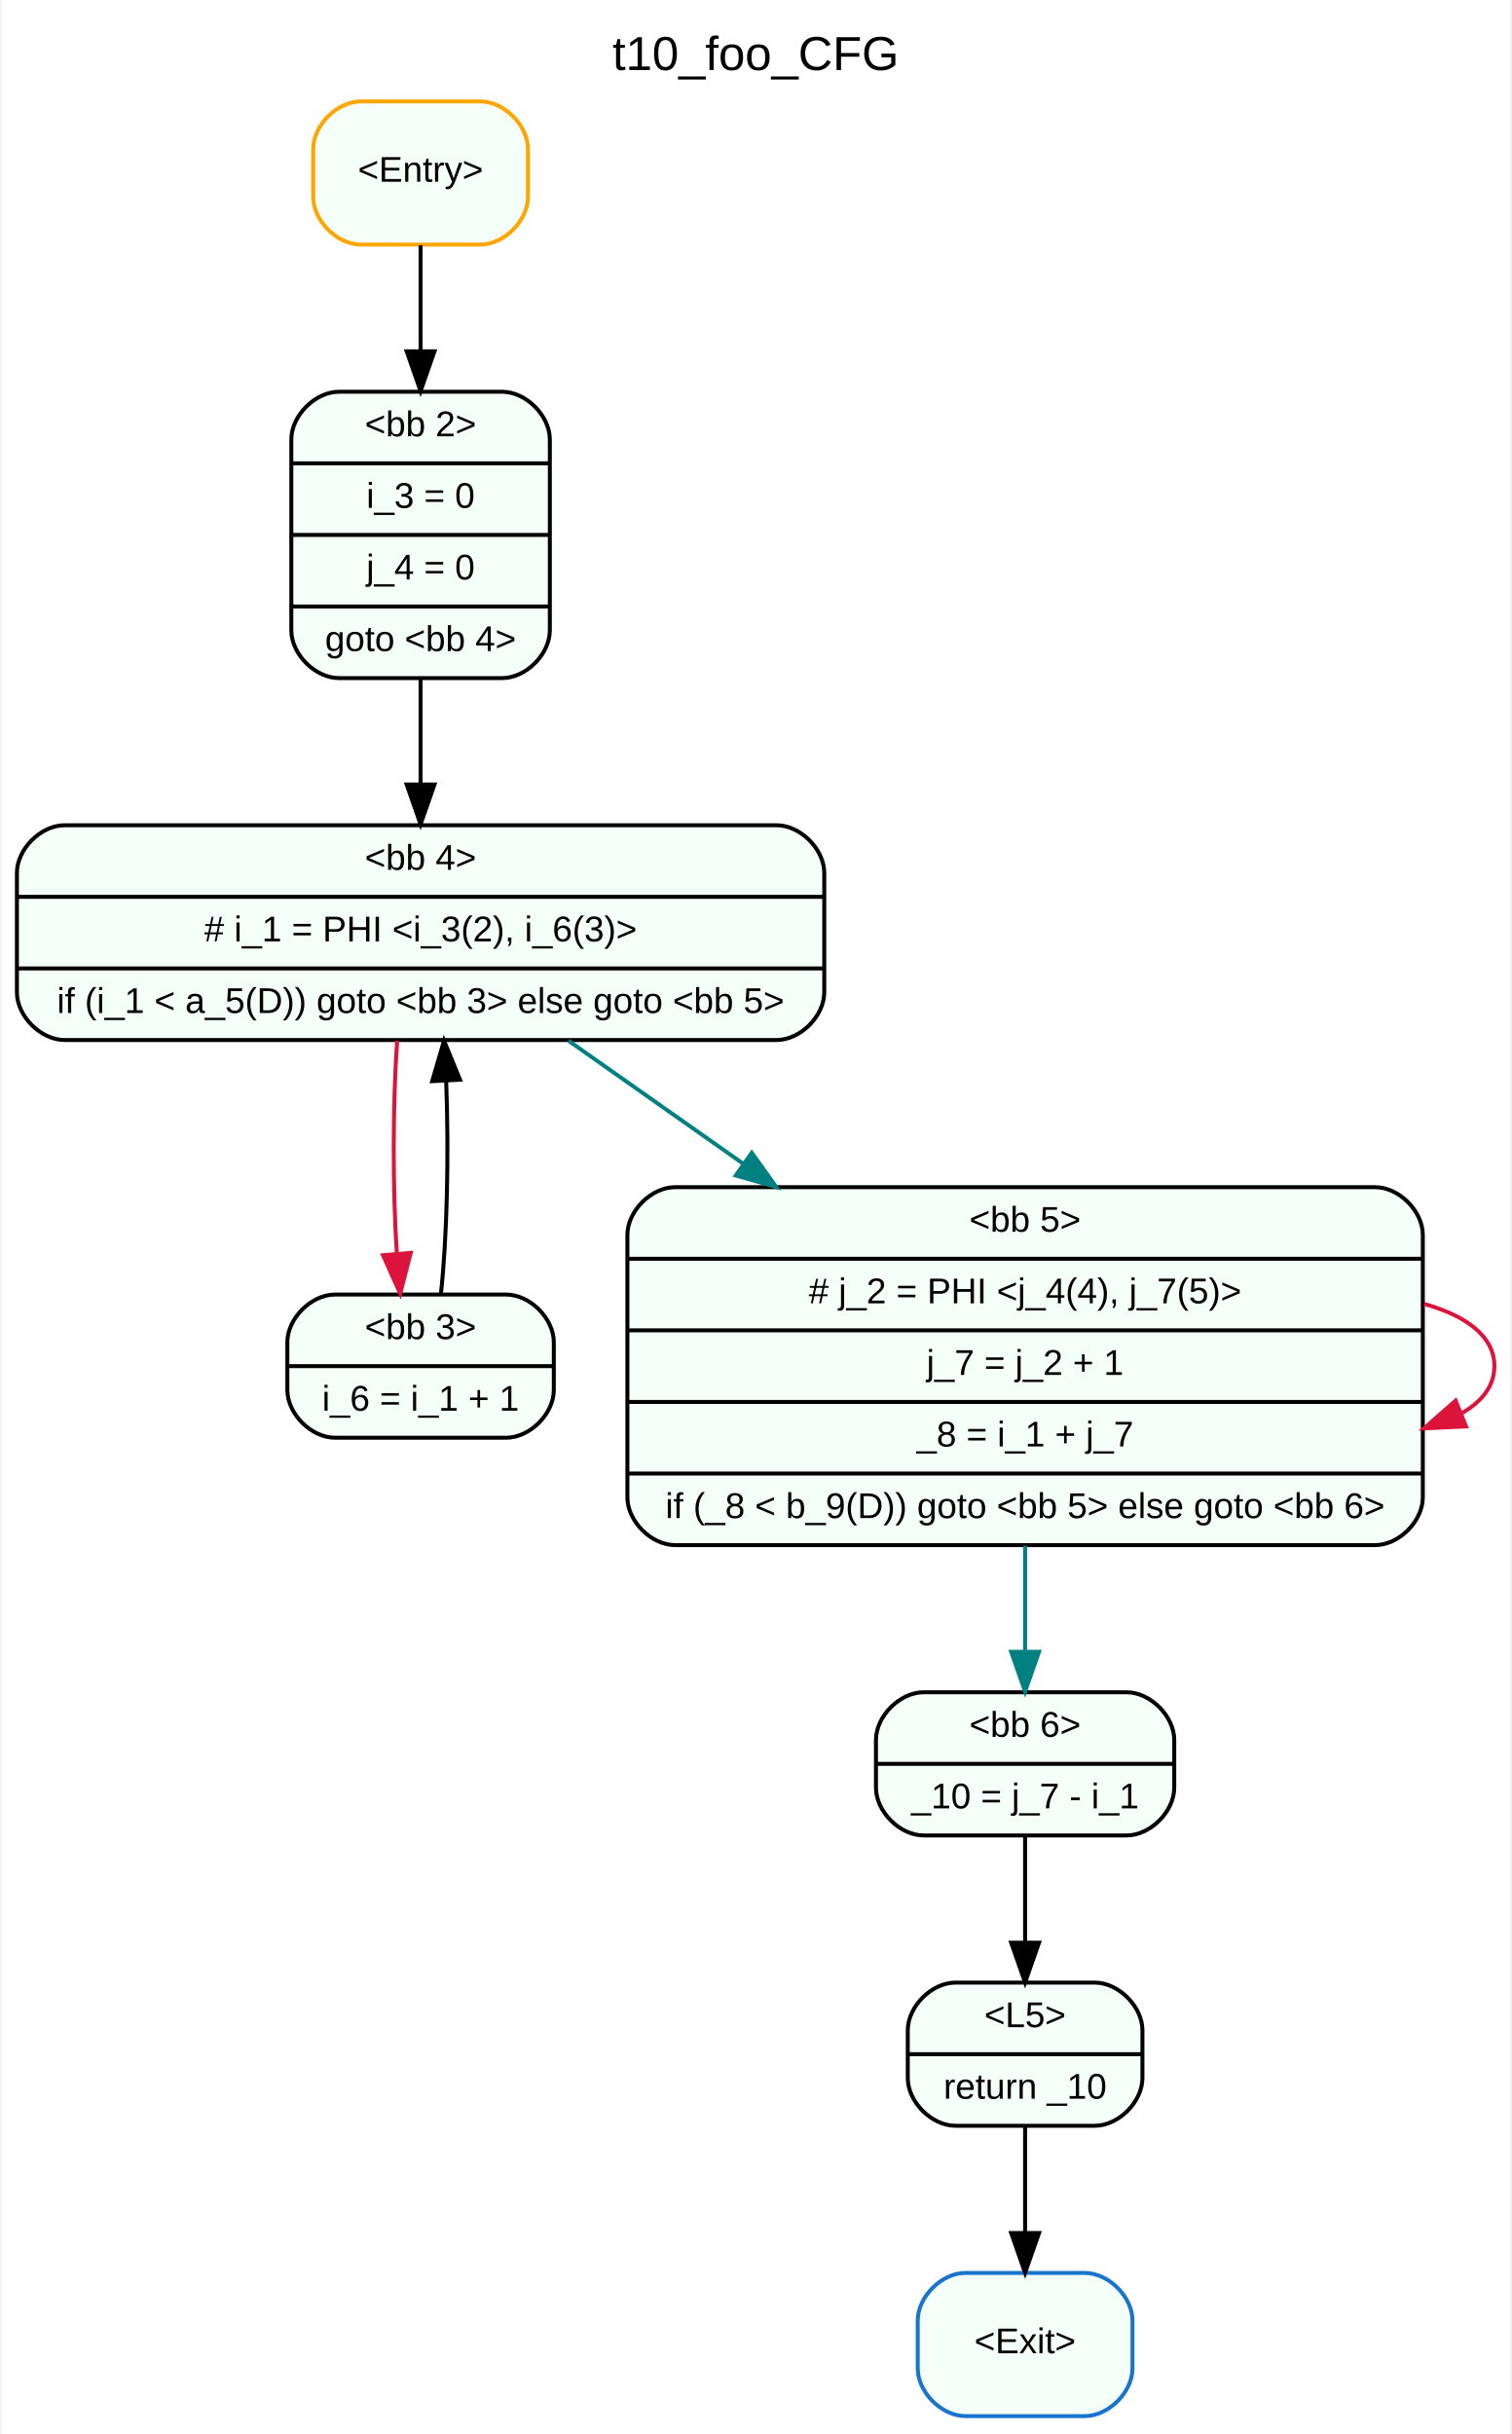
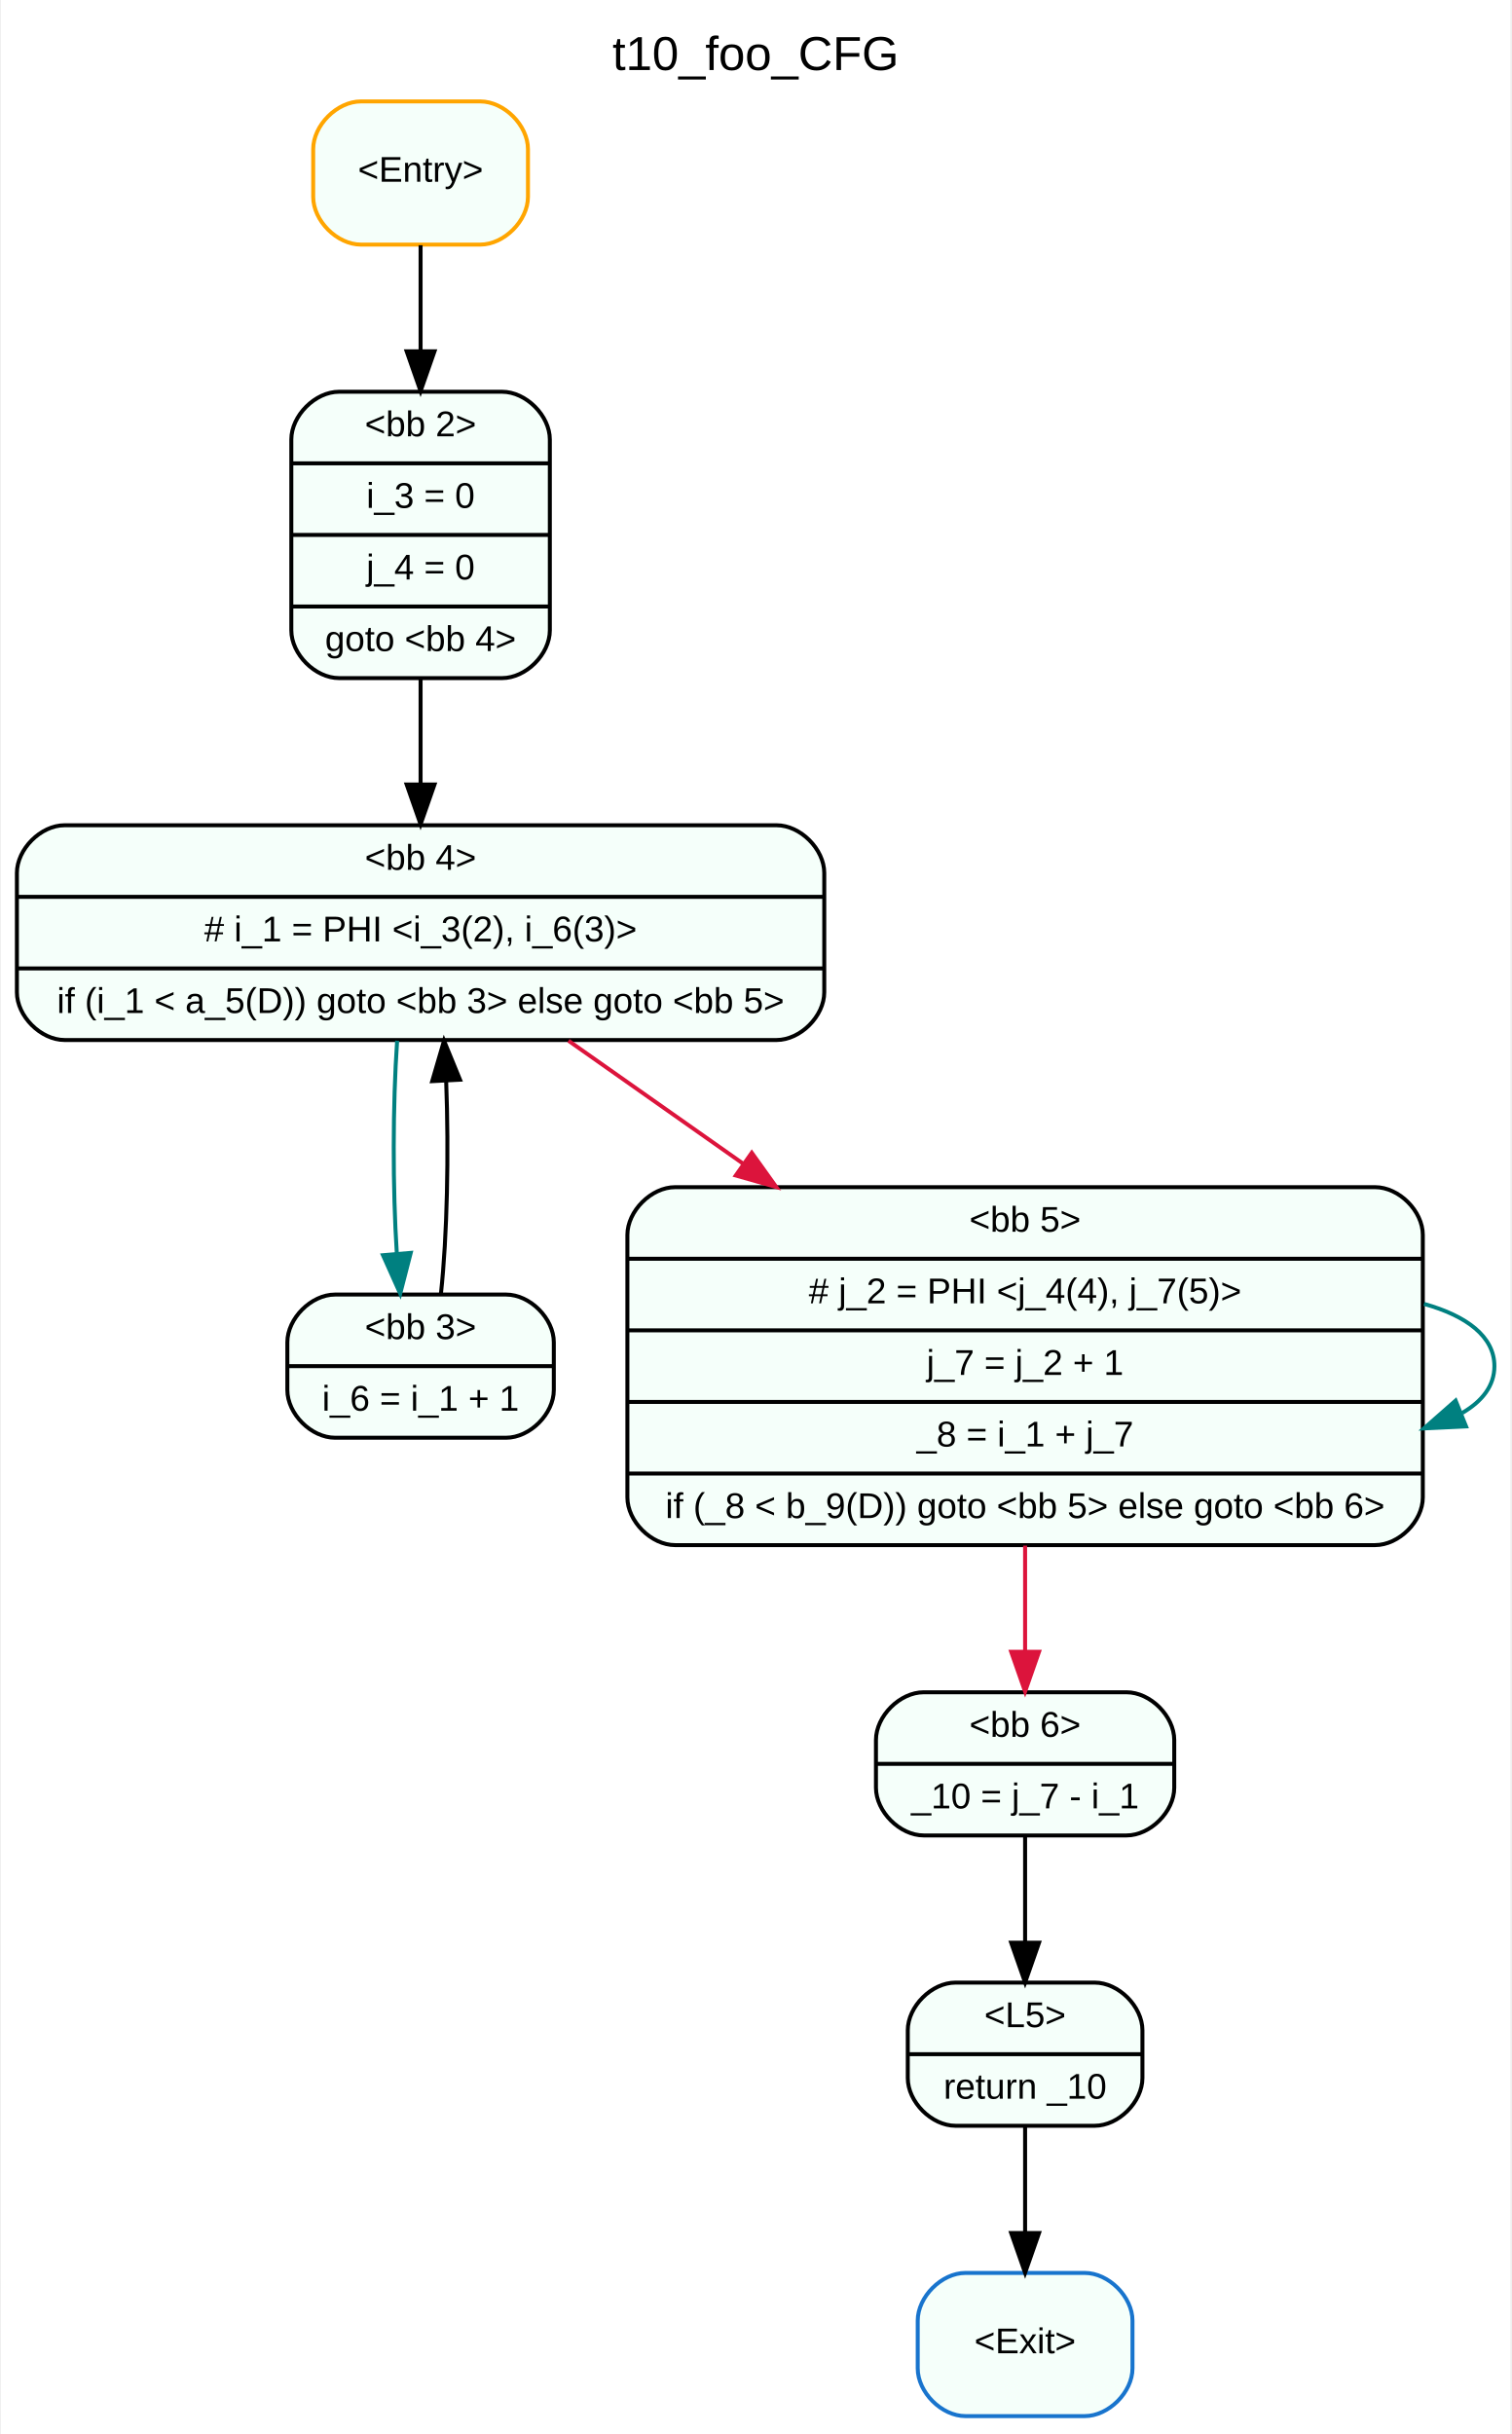
<svg xmlns="http://www.w3.org/2000/svg" width="380pt" height="612pt" viewBox="0.00 0.00 379.50 612.00">
  <g id="graph0" class="graph" transform="scale(1 1) rotate(0) translate(4 608)">
    <polygon fill="white" stroke="none" points="-4,4 -4,-608 375.5,-608 375.5,4 -4,4" />
    <text text-anchor="middle" x="185.75" y="-590.4" font-family="Arial" font-size="12.00">t10_foo_CFG</text>
    <g id="node1" class="node">
      <path fill="mintcream" stroke="orange" d="M86.5,-546.5C86.5,-546.5 116.5,-546.5 116.5,-546.5 122.5,-546.5 128.5,-552.5 128.5,-558.5 128.5,-558.5 128.5,-570.5 128.5,-570.5 128.5,-576.5 122.5,-582.5 116.5,-582.5 116.5,-582.5 86.5,-582.5 86.5,-582.5 80.5,-582.5 74.5,-576.5 74.5,-570.5 74.5,-570.5 74.5,-558.5 74.5,-558.5 74.5,-552.5 80.5,-546.5 86.5,-546.5" />
      <text text-anchor="middle" x="101.5" y="-562.3" font-family="Arial" font-size="9.00">&lt;Entry&gt;</text>
    </g>
    <g id="node2" class="node">
      <path fill="mintcream" stroke="black" d="M81,-437.5C81,-437.5 122,-437.5 122,-437.5 128,-437.5 134,-443.5 134,-449.5 134,-449.5 134,-497.5 134,-497.5 134,-503.5 128,-509.5 122,-509.5 122,-509.5 81,-509.5 81,-509.5 75,-509.5 69,-503.5 69,-497.5 69,-497.5 69,-449.5 69,-449.5 69,-443.5 75,-437.5 81,-437.5" />
      <text text-anchor="middle" x="101.5" y="-498.3" font-family="Arial" font-size="9.00">&lt;bb 2&gt;</text>
      <polyline fill="none" stroke="black" points="69,-491.5 134,-491.5 " />
      <text text-anchor="middle" x="101.5" y="-480.3" font-family="Arial" font-size="9.00">i_3 = 0</text>
      <polyline fill="none" stroke="black" points="69,-473.5 134,-473.5 " />
      <text text-anchor="middle" x="101.5" y="-462.3" font-family="Arial" font-size="9.00">j_4 = 0</text>
      <polyline fill="none" stroke="black" points="69,-455.5 134,-455.5 " />
      <text text-anchor="middle" x="101.5" y="-444.3" font-family="Arial" font-size="9.00">goto &lt;bb 4&gt;</text>
    </g>
    <g id="edge1" class="edge">
      <path fill="none" stroke="black" d="M101.5,-546.34C101.5,-538.698 101.5,-529.301 101.5,-519.852" />
      <polygon fill="black" stroke="black" points="105,-519.659 101.5,-509.659 98,-519.659 105,-519.659" />
    </g>
    <g id="node3" class="node">
      <path fill="mintcream" stroke="black" d="M12,-346.5C12,-346.5 191,-346.5 191,-346.5 197,-346.5 203,-352.5 203,-358.5 203,-358.5 203,-388.5 203,-388.5 203,-394.5 197,-400.5 191,-400.5 191,-400.5 12,-400.5 12,-400.5 6,-400.5 0,-394.5 0,-388.5 0,-388.5 0,-358.5 0,-358.5 0,-352.5 6,-346.5 12,-346.5" />
      <text text-anchor="middle" x="101.5" y="-389.3" font-family="Arial" font-size="9.00">&lt;bb 4&gt;</text>
      <polyline fill="none" stroke="black" points="0,-382.5 203,-382.5 " />
      <text text-anchor="middle" x="101.5" y="-371.3" font-family="Arial" font-size="9.00"># i_1 = PHI &lt;i_3(2), i_6(3)&gt;</text>
      <polyline fill="none" stroke="black" points="0,-364.5 203,-364.5 " />
      <text text-anchor="middle" x="101.5" y="-353.3" font-family="Arial" font-size="9.00">if (i_1 &lt; a_5(D)) goto &lt;bb 3&gt; else goto &lt;bb 5&gt;</text>
    </g>
    <g id="edge2" class="edge">
      <path fill="none" stroke="black" d="M101.5,-437.397C101.5,-428.806 101.5,-419.595 101.5,-410.944" />
      <polygon fill="black" stroke="black" points="105,-410.748 101.5,-400.748 98,-410.748 105,-410.748" />
    </g>
    <g id="node4" class="node">
      <path fill="mintcream" stroke="black" d="M80,-246.5C80,-246.5 123,-246.5 123,-246.5 129,-246.5 135,-252.5 135,-258.5 135,-258.5 135,-270.5 135,-270.5 135,-276.5 129,-282.5 123,-282.5 123,-282.5 80,-282.5 80,-282.5 74,-282.5 68,-276.5 68,-270.5 68,-270.5 68,-258.5 68,-258.5 68,-252.5 74,-246.5 80,-246.5" />
      <text text-anchor="middle" x="101.5" y="-271.3" font-family="Arial" font-size="9.00">&lt;bb 3&gt;</text>
      <polyline fill="none" stroke="black" points="68,-264.5 135,-264.5 " />
      <text text-anchor="middle" x="101.5" y="-253.3" font-family="Arial" font-size="9.00">i_6 = i_1 + 1</text>
    </g>
    <g id="edge3" class="edge">
-       <path fill="none" stroke="crimson" d="M95.603,-346.325C94.491,-330.084 94.466,-309.251 95.528,-292.804" />
-       <polygon fill="crimson" stroke="crimson" points="99.025,-292.981 96.382,-282.721 92.05,-292.39 99.025,-292.981" />
+       <path fill="none" stroke="teal" d="M95.603,-346.325C94.491,-330.084 94.466,-309.251 95.528,-292.804" />
+       <polygon fill="teal" stroke="teal" points="99.025,-292.981 96.382,-282.721 92.05,-292.39 99.025,-292.981" />
    </g>
    <g id="node5" class="node">
      <path fill="mintcream" stroke="black" d="M165.5,-219.5C165.5,-219.5 341.5,-219.5 341.5,-219.5 347.5,-219.5 353.5,-225.5 353.5,-231.5 353.5,-231.5 353.5,-297.5 353.5,-297.5 353.5,-303.5 347.5,-309.5 341.5,-309.5 341.5,-309.5 165.5,-309.5 165.5,-309.5 159.5,-309.5 153.5,-303.5 153.5,-297.5 153.5,-297.5 153.5,-231.5 153.5,-231.5 153.5,-225.5 159.5,-219.5 165.5,-219.5" />
      <text text-anchor="middle" x="253.5" y="-298.3" font-family="Arial" font-size="9.00">&lt;bb 5&gt;</text>
      <polyline fill="none" stroke="black" points="153.5,-291.5 353.5,-291.5 " />
      <text text-anchor="middle" x="253.5" y="-280.3" font-family="Arial" font-size="9.00"># j_2 = PHI &lt;j_4(4), j_7(5)&gt;</text>
      <polyline fill="none" stroke="black" points="153.5,-273.5 353.5,-273.5 " />
      <text text-anchor="middle" x="253.5" y="-262.3" font-family="Arial" font-size="9.00">j_7 = j_2 + 1</text>
      <polyline fill="none" stroke="black" points="153.5,-255.5 353.5,-255.5 " />
      <text text-anchor="middle" x="253.5" y="-244.3" font-family="Arial" font-size="9.00">_8 = i_1 + j_7</text>
      <polyline fill="none" stroke="black" points="153.5,-237.5 353.5,-237.5 " />
      <text text-anchor="middle" x="253.5" y="-226.3" font-family="Arial" font-size="9.00">if (_8 &lt; b_9(D)) goto &lt;bb 5&gt; else goto &lt;bb 6&gt;</text>
    </g>
    <g id="edge5" class="edge">
-       <path fill="none" stroke="teal" d="M138.683,-346.325C151.957,-336.981 167.391,-326.116 182.555,-315.442" />
-       <polygon fill="teal" stroke="teal" points="184.774,-318.16 190.936,-309.542 180.744,-312.436 184.774,-318.16" />
+       <path fill="none" stroke="crimson" d="M138.683,-346.325C151.957,-336.981 167.391,-326.116 182.555,-315.442" />
+       <polygon fill="crimson" stroke="crimson" points="184.774,-318.16 190.936,-309.542 180.744,-312.436 184.774,-318.16" />
    </g>
    <g id="edge4" class="edge">
      <path fill="none" stroke="black" d="M106.618,-282.721C108.185,-297.085 108.624,-318.045 107.934,-336.101" />
      <polygon fill="black" stroke="black" points="104.426,-336.155 107.397,-346.325 111.416,-336.522 104.426,-336.155" />
    </g>
    <g id="edge6" class="edge">
-       <path fill="none" stroke="crimson" d="M353.788,-280.156C364.567,-277.14 371.5,-271.922 371.5,-264.5 371.5,-259.629 368.514,-255.708 363.415,-252.735" />
-       <polygon fill="crimson" stroke="crimson" points="364.371,-249.346 353.788,-248.844 361.748,-255.836 364.371,-249.346" />
+       <path fill="none" stroke="teal" d="M353.788,-280.156C364.567,-277.14 371.5,-271.922 371.5,-264.5 371.5,-259.629 368.514,-255.708 363.415,-252.735" />
+       <polygon fill="teal" stroke="teal" points="364.371,-249.346 353.788,-248.844 361.748,-255.836 364.371,-249.346" />
    </g>
    <g id="node6" class="node">
      <path fill="mintcream" stroke="black" d="M228,-146.5C228,-146.5 279,-146.5 279,-146.5 285,-146.5 291,-152.5 291,-158.5 291,-158.5 291,-170.5 291,-170.5 291,-176.5 285,-182.5 279,-182.5 279,-182.5 228,-182.5 228,-182.5 222,-182.5 216,-176.5 216,-170.5 216,-170.5 216,-158.5 216,-158.5 216,-152.5 222,-146.5 228,-146.5" />
      <text text-anchor="middle" x="253.5" y="-171.3" font-family="Arial" font-size="9.00">&lt;bb 6&gt;</text>
      <polyline fill="none" stroke="black" points="216,-164.5 291,-164.5 " />
      <text text-anchor="middle" x="253.5" y="-153.3" font-family="Arial" font-size="9.00">_10 = j_7 - i_1</text>
    </g>
    <g id="edge7" class="edge">
-       <path fill="none" stroke="teal" d="M253.5,-219.374C253.5,-210.331 253.5,-201.064 253.5,-192.822" />
-       <polygon fill="teal" stroke="teal" points="257,-192.682 253.5,-182.682 250,-192.682 257,-192.682" />
+       <path fill="none" stroke="crimson" d="M253.5,-219.374C253.5,-210.331 253.5,-201.064 253.5,-192.822" />
+       <polygon fill="crimson" stroke="crimson" points="257,-192.682 253.5,-182.682 250,-192.682 257,-192.682" />
    </g>
    <g id="node7" class="node">
      <path fill="mintcream" stroke="black" d="M236,-73.5C236,-73.5 271,-73.5 271,-73.5 277,-73.5 283,-79.5 283,-85.5 283,-85.5 283,-97.5 283,-97.5 283,-103.5 277,-109.5 271,-109.5 271,-109.5 236,-109.5 236,-109.5 230,-109.5 224,-103.5 224,-97.5 224,-97.5 224,-85.5 224,-85.5 224,-79.5 230,-73.5 236,-73.5" />
      <text text-anchor="middle" x="253.5" y="-98.3" font-family="Arial" font-size="9.00">&lt;L5&gt;</text>
      <polyline fill="none" stroke="black" points="224,-91.5 283,-91.5 " />
      <text text-anchor="middle" x="253.5" y="-80.3" font-family="Arial" font-size="9.00">return _10</text>
    </g>
    <g id="edge8" class="edge">
      <path fill="none" stroke="black" d="M253.5,-146.313C253.5,-138.289 253.5,-128.547 253.5,-119.569" />
      <polygon fill="black" stroke="black" points="257,-119.529 253.5,-109.529 250,-119.529 257,-119.529" />
    </g>
    <g id="node8" class="node">
      <path fill="mintcream" stroke="#1874cd" d="M238.5,-0.5C238.5,-0.5 268.5,-0.5 268.5,-0.5 274.5,-0.5 280.5,-6.5 280.5,-12.5 280.5,-12.5 280.5,-24.5 280.5,-24.5 280.5,-30.5 274.5,-36.5 268.5,-36.5 268.5,-36.5 238.5,-36.5 238.5,-36.5 232.5,-36.5 226.5,-30.5 226.5,-24.5 226.5,-24.5 226.5,-12.5 226.5,-12.5 226.5,-6.5 232.5,-0.5 238.5,-0.5" />
      <text text-anchor="middle" x="253.5" y="-16.3" font-family="Arial" font-size="9.00">&lt;Exit&gt;</text>
    </g>
    <g id="edge9" class="edge">
      <path fill="none" stroke="black" d="M253.5,-73.313C253.5,-65.29 253.5,-55.547 253.5,-46.569" />
      <polygon fill="black" stroke="black" points="257,-46.529 253.5,-36.529 250,-46.529 257,-46.529" />
    </g>
  </g>
</svg>
